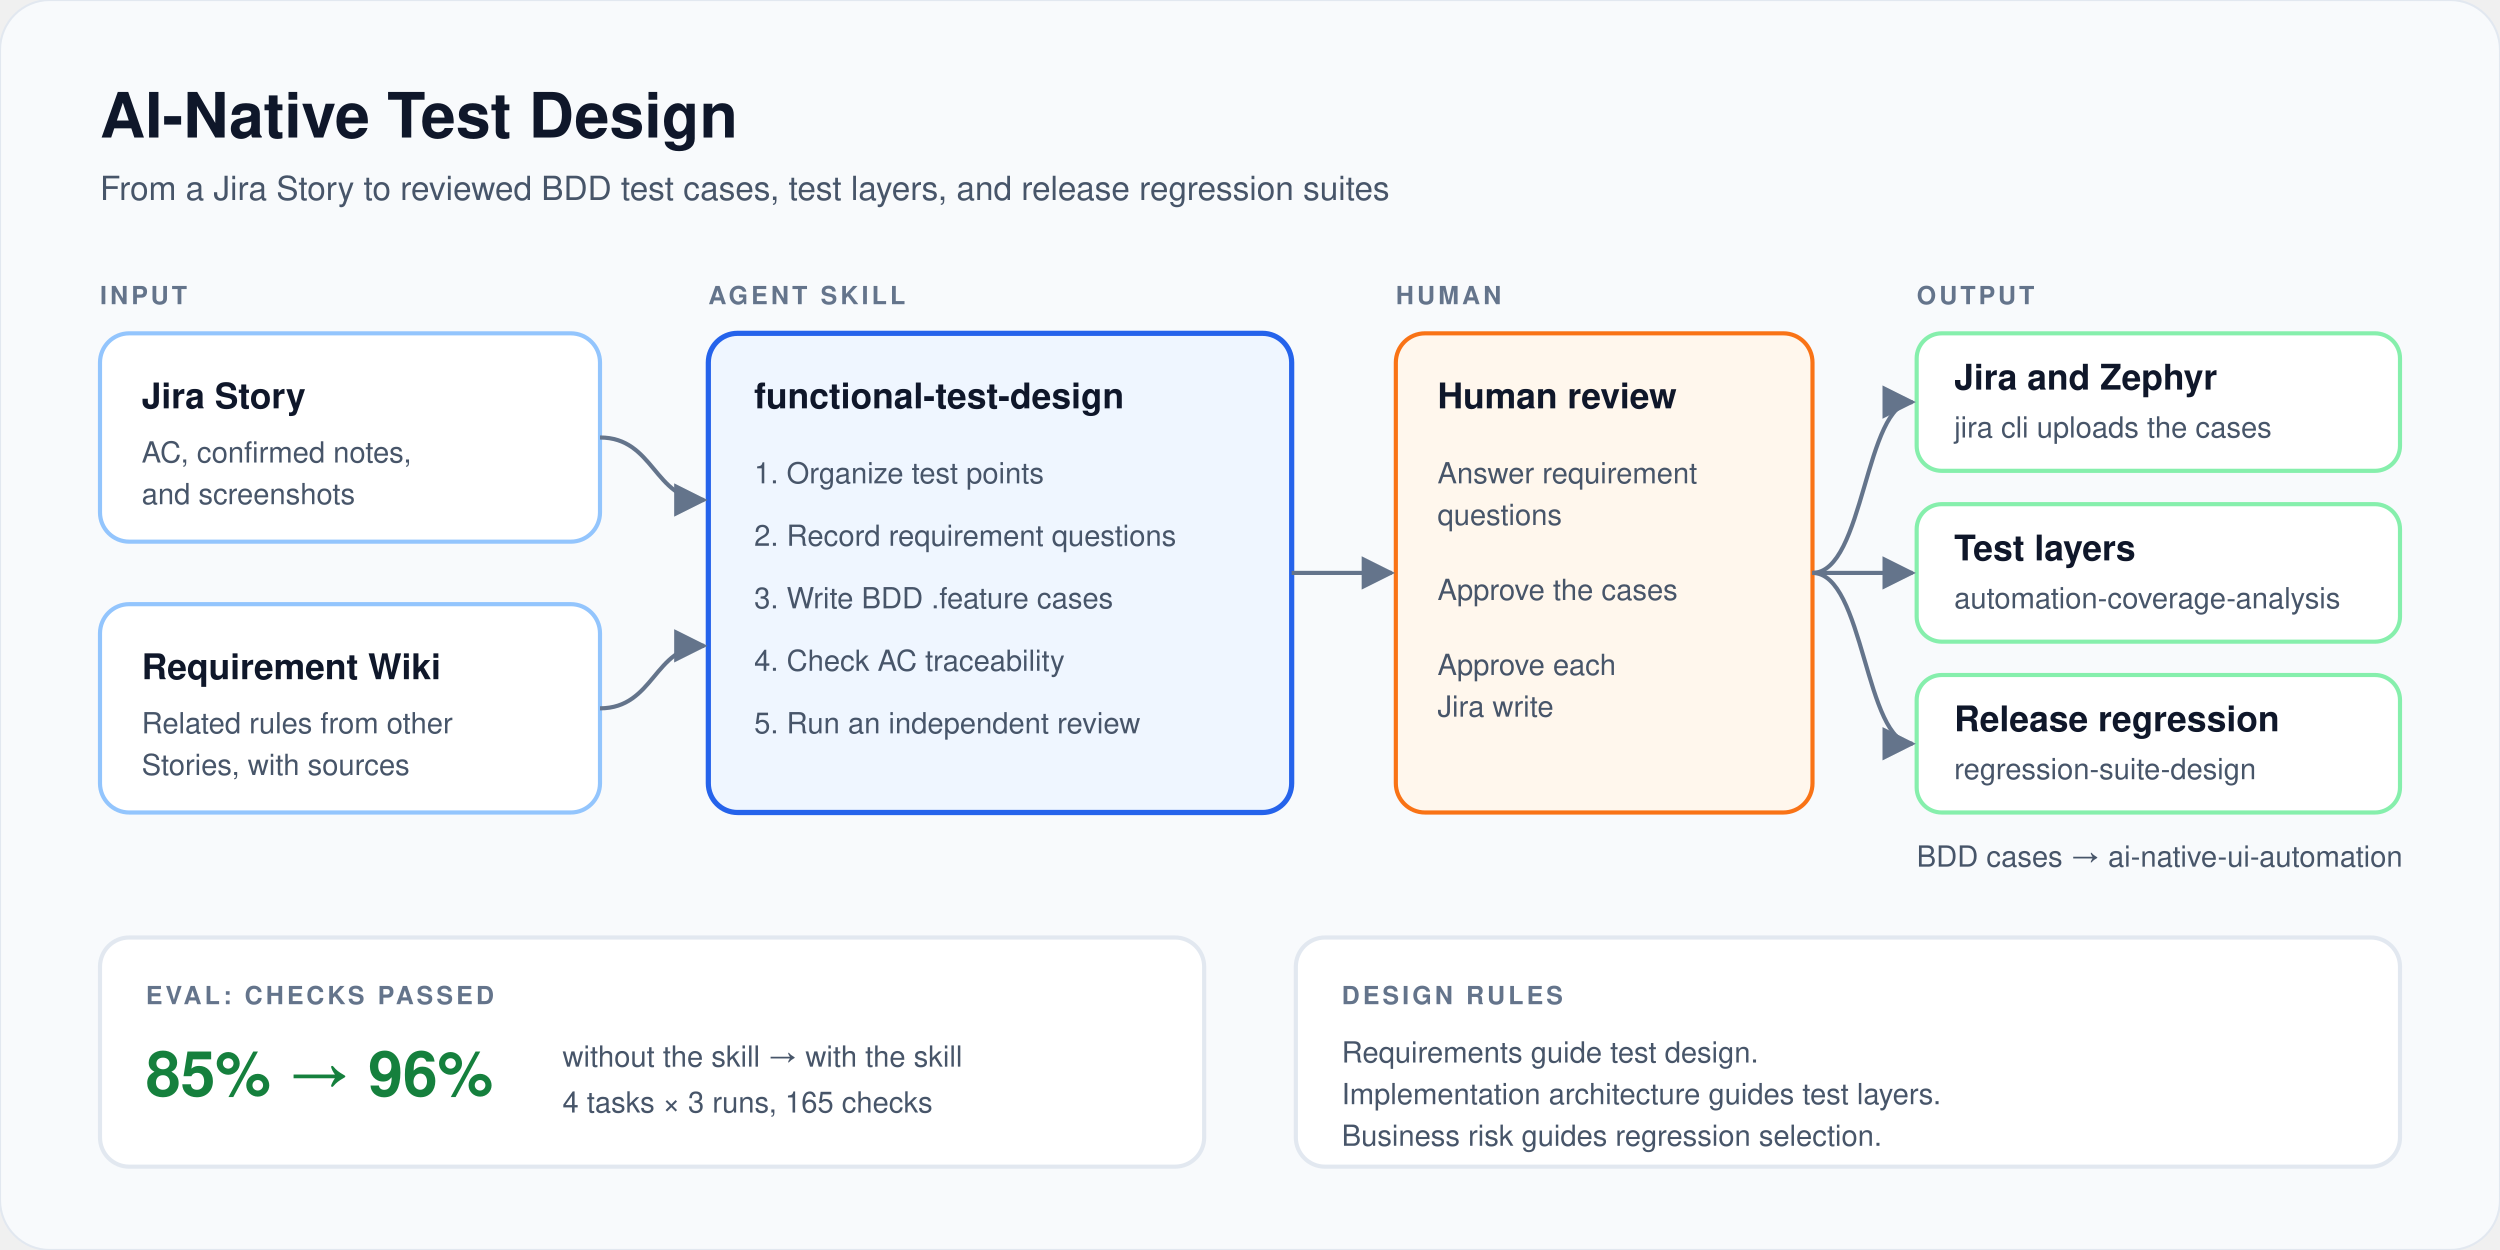
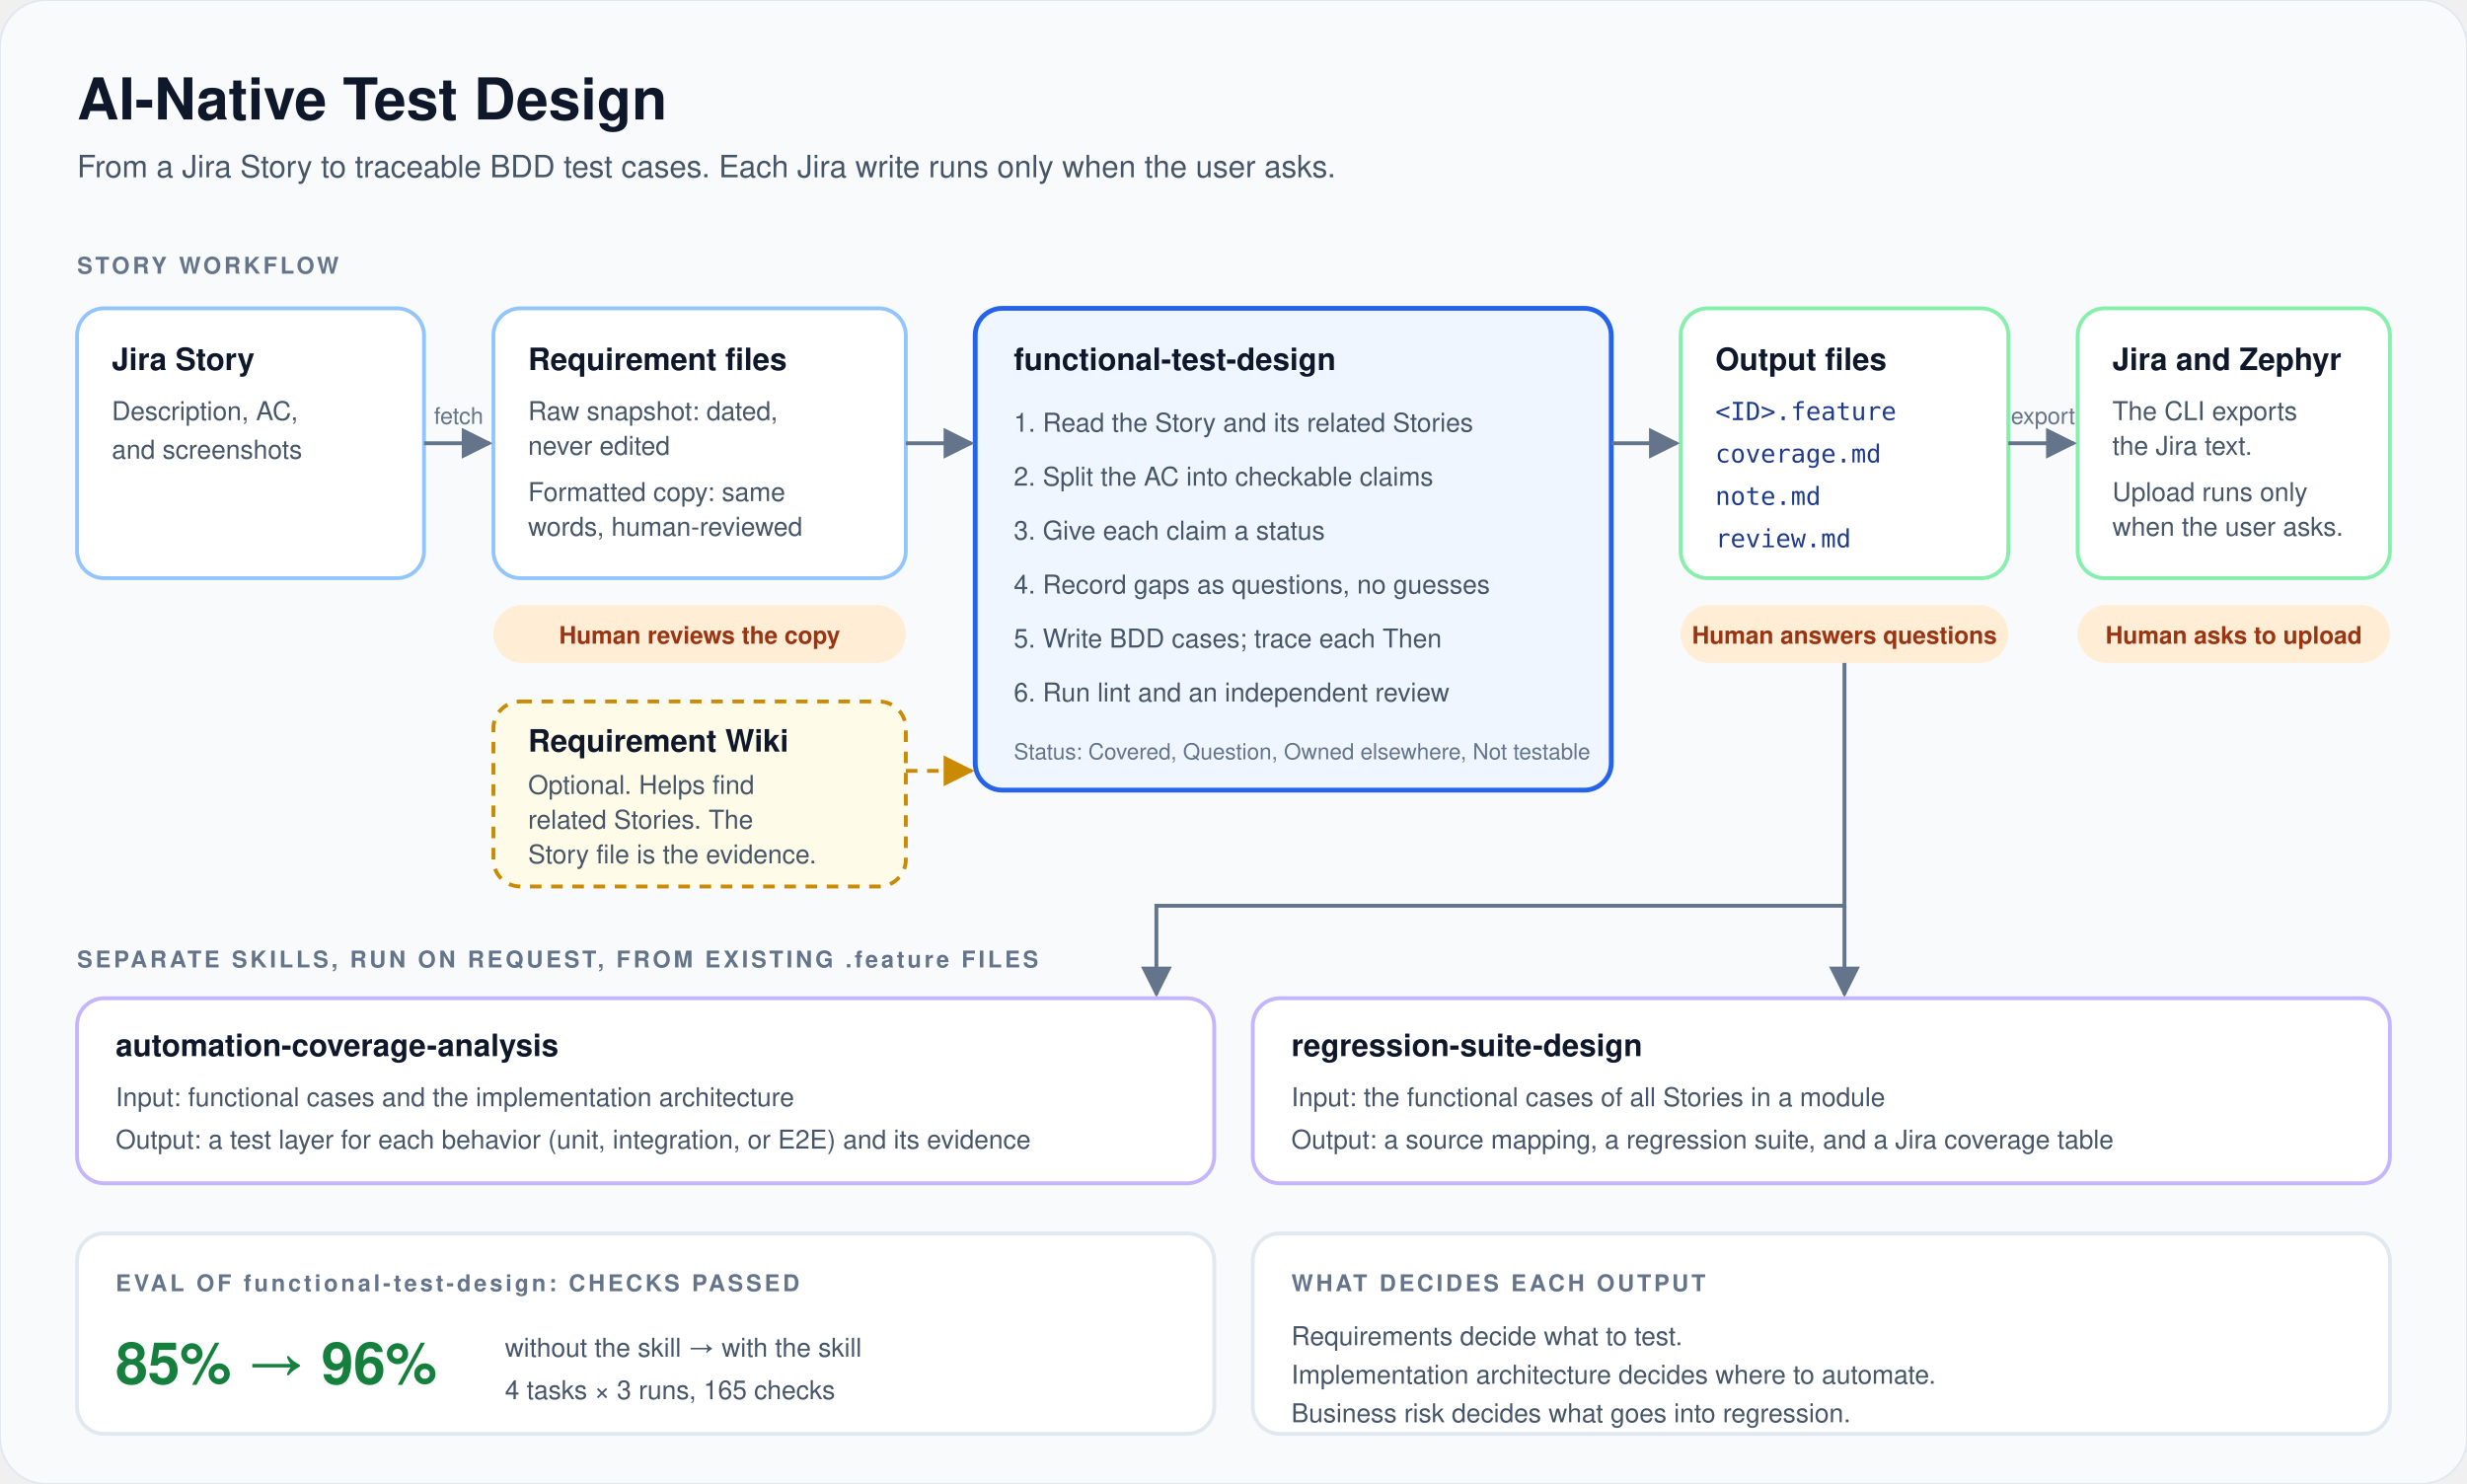
- <svg xmlns="http://www.w3.org/2000/svg" width="1200" height="600" viewBox="0 0 1200 600" role="img" aria-labelledby="t d">
+ <svg xmlns="http://www.w3.org/2000/svg" width="1280" height="770" viewBox="0 0 1280 770" role="img" aria-labelledby="t d">
  <defs>
    <marker id="a" viewBox="0 0 10 10" refX="9" refY="5" markerWidth="8" markerHeight="8" orient="auto">
      <path d="M0 0L10 5L0 10z" fill="#64748b" />
+     </marker>
+     <marker id="ay" viewBox="0 0 10 10" refX="9" refY="5" markerWidth="8" markerHeight="8" orient="auto">
+       <path d="M0 0L10 5L0 10z" fill="#ca8a04" />
    </marker>
    <style>
      text { font-family: -apple-system, BlinkMacSystemFont, "Segoe UI", Helvetica, Arial, sans-serif; fill: #0f172a; }
      .h1 { font-size: 30px; font-weight: 700; }
      .sub { font-size: 16px; fill: #475569; }
      .col { font-size: 12px; font-weight: 700; letter-spacing: 1.5px; fill: #64748b; }
-       .bt { font-size: 17px; font-weight: 700; }
-       .bx { font-size: 14px; fill: #475569; }
+       .bt { font-size: 16px; font-weight: 700; }
+       .bx { font-size: 13.5px; fill: #475569; }
+       .mono { font-family: ui-monospace, SFMono-Regular, Menlo, monospace; font-size: 13px; fill: #1e3a8a; }
+       .tag { font-size: 12.5px; font-weight: 600; fill: #9a3412; }
+       .lbl { font-size: 12px; fill: #64748b; }
      .big { font-size: 30px; font-weight: 700; fill: #15803d; }
      .ln { fill: none; stroke: #64748b; stroke-width: 2; marker-end: url(#a); }
+       .dl { fill: none; stroke: #ca8a04; stroke-width: 2; stroke-dasharray: 6 5; marker-end: url(#ay); }
    </style>
  </defs>
-   <rect width="1200" height="600" rx="24" fill="#f8fafc" stroke="#e2e8f0" />
-   <text x="48" y="66" class="h1">AI-Native Test Design</text>
-   <text x="48" y="96" class="sub">From a Jira Story to reviewed BDD test cases, test layers, and release regression suites</text>
-   <text x="48" y="146" class="col">INPUT</text>
-   <text x="340" y="146" class="col">AGENT SKILL</text>
-   <text x="670" y="146" class="col">HUMAN</text>
-   <text x="920" y="146" class="col">OUTPUT</text>
-   <rect x="48" y="160" width="240" height="100" rx="14" fill="#fff" stroke="#93c5fd" stroke-width="2" />
-   <text x="68" y="196" class="bt">Jira Story</text>
-   <text x="68" y="222" class="bx">AC, confirmed notes,</text>
-   <text x="68" y="242" class="bx">and screenshots</text>
-   <rect x="48" y="290" width="240" height="100" rx="14" fill="#fff" stroke="#93c5fd" stroke-width="2" />
-   <text x="68" y="326" class="bt">Requirement Wiki</text>
-   <text x="68" y="352" class="bx">Related rules from other</text>
-   <text x="68" y="372" class="bx">Stories, with sources</text>
-   <rect x="340" y="160" width="280" height="230" rx="14" fill="#eff6ff" stroke="#2563eb" stroke-width="2.5" />
-   <text x="362" y="196" class="bt">functional-test-design</text>
-   <text x="362" y="232" class="bx">1. Organize test points</text>
-   <text x="362" y="262" class="bx">2. Record requirement questions</text>
-   <text x="362" y="292" class="bx">3. Write BDD .feature cases</text>
-   <text x="362" y="322" class="bx">4. Check AC traceability</text>
-   <text x="362" y="352" class="bx">5. Run an independent review</text>
-   <rect x="670" y="160" width="200" height="230" rx="14" fill="#fff7ed" stroke="#f97316" stroke-width="2" />
-   <text x="690" y="196" class="bt">Human review</text>
-   <text x="690" y="232" class="bx">Answer requirement</text>
-   <text x="690" y="252" class="bx">questions</text>
-   <text x="690" y="288" class="bx">Approve the cases</text>
-   <text x="690" y="324" class="bx">Approve each</text>
-   <text x="690" y="344" class="bx">Jira write</text>
-   <rect x="920" y="160" width="232" height="66" rx="12" fill="#fff" stroke="#86efac" stroke-width="2" />
-   <text x="938" y="187" class="bt">Jira and Zephyr</text>
-   <text x="938" y="210" class="bx">jira cli uploads the cases</text>
-   <rect x="920" y="242" width="232" height="66" rx="12" fill="#fff" stroke="#86efac" stroke-width="2" />
-   <text x="938" y="269" class="bt">Test layers</text>
-   <text x="938" y="292" class="bx">automation-coverage-analysis</text>
-   <rect x="920" y="324" width="232" height="66" rx="12" fill="#fff" stroke="#86efac" stroke-width="2" />
-   <text x="938" y="351" class="bt">Release regression</text>
-   <text x="938" y="374" class="bx">regression-suite-design</text>
-   <text x="920" y="416" class="bx">BDD cases → ai-native-ui-automation</text>
-   <path class="ln" d="M288 210 C314 210 314 240 338 240" />
-   <path class="ln" d="M288 340 C314 340 314 310 338 310" />
-   <path class="ln" d="M620 275 L668 275" />
-   <path class="ln" d="M870 275 C895 275 895 193 918 193" />
-   <path class="ln" d="M870 275 L918 275" />
-   <path class="ln" d="M870 275 C895 275 895 357 918 357" />
-   <rect x="48" y="450" width="530" height="110" rx="14" fill="#fff" stroke="#e2e8f0" stroke-width="2" />
-   <text x="70" y="482" class="col">EVAL: CHECKS PASSED</text>
-   <text x="70" y="526" class="big">85% → 96%</text>
-   <text x="270" y="512" class="bx">without the skill → with the skill</text>
-   <text x="270" y="534" class="bx">4 tasks × 3 runs, 165 checks</text>
-   <rect x="622" y="450" width="530" height="110" rx="14" fill="#fff" stroke="#e2e8f0" stroke-width="2" />
-   <text x="644" y="482" class="col">DESIGN RULES</text>
-   <text x="644" y="510" class="bx">Requirements guide test design.</text>
-   <text x="644" y="530" class="bx">Implementation architecture guides test layers.</text>
-   <text x="644" y="550" class="bx">Business risk guides regression selection.</text>
+   <rect width="1280" height="770" rx="24" fill="#f8fafc" stroke="#e2e8f0" />
+   <text x="40" y="62" class="h1">AI-Native Test Design</text>
+   <text x="40" y="92" class="sub">From a Jira Story to traceable BDD test cases. Each Jira write runs only when the user asks.</text>
+   <text x="40" y="142" class="col">STORY WORKFLOW</text>
+   <rect x="40" y="160" width="180" height="140" rx="14" fill="#fff" stroke="#93c5fd" stroke-width="2" />
+   <text x="58" y="192" class="bt">Jira Story</text>
+   <text x="58" y="218" class="bx">Description, AC,</text>
+   <text x="58" y="238" class="bx">and screenshots</text>
+   <rect x="256" y="160" width="214" height="140" rx="14" fill="#fff" stroke="#93c5fd" stroke-width="2" />
+   <text x="274" y="192" class="bt">Requirement files</text>
+   <text x="274" y="218" class="bx">Raw snapshot: dated,</text>
+   <text x="274" y="236" class="bx">never edited</text>
+   <text x="274" y="260" class="bx">Formatted copy: same</text>
+   <text x="274" y="278" class="bx">words, human-reviewed</text>
+   <rect x="506" y="160" width="330" height="250" rx="14" fill="#eff6ff" stroke="#2563eb" stroke-width="2.5" />
+   <text x="526" y="192" class="bt">functional-test-design</text>
+   <text x="526" y="224" class="bx">1. Read the Story and its related Stories</text>
+   <text x="526" y="252" class="bx">2. Split the AC into checkable claims</text>
+   <text x="526" y="280" class="bx">3. Give each claim a status</text>
+   <text x="526" y="308" class="bx">4. Record gaps as questions, no guesses</text>
+   <text x="526" y="336" class="bx">5. Write BDD cases; trace each Then</text>
+   <text x="526" y="364" class="bx">6. Run lint and an independent review</text>
+   <text x="526" y="394" class="lbl" style="font-size:11.5px">Status: Covered, Question, Owned elsewhere, Not testable</text>
+   <rect x="872" y="160" width="170" height="140" rx="14" fill="#fff" stroke="#86efac" stroke-width="2" />
+   <text x="890" y="192" class="bt">Output files</text>
+   <text x="890" y="218" class="mono">&lt;ID&gt;.feature</text>
+   <text x="890" y="240" class="mono">coverage.md</text>
+   <text x="890" y="262" class="mono">note.md</text>
+   <text x="890" y="284" class="mono">review.md</text>
+   <rect x="1078" y="160" width="162" height="140" rx="14" fill="#fff" stroke="#86efac" stroke-width="2" />
+   <text x="1096" y="192" class="bt">Jira and Zephyr</text>
+   <text x="1096" y="218" class="bx">The CLI exports</text>
+   <text x="1096" y="236" class="bx">the Jira text.</text>
+   <text x="1096" y="260" class="bx">Upload runs only</text>
+   <text x="1096" y="278" class="bx">when the user asks.</text>
+   <path class="ln" d="M220 230 L254 230" />
+   <text x="238" y="220" class="lbl" text-anchor="middle">fetch</text>
+   <path class="ln" d="M470 230 L504 230" />
+   <path class="ln" d="M836 230 L870 230" />
+   <path class="ln" d="M1042 230 L1076 230" />
+   <text x="1060" y="220" class="lbl" text-anchor="middle">export</text>
+   <rect x="256" y="314" width="214" height="30" rx="15" fill="#ffedd5" />
+   <text x="363" y="334" class="tag" text-anchor="middle">Human reviews the copy</text>
+   <rect x="872" y="314" width="170" height="30" rx="15" fill="#ffedd5" />
+   <text x="957" y="334" class="tag" text-anchor="middle">Human answers questions</text>
+   <rect x="1078" y="314" width="162" height="30" rx="15" fill="#ffedd5" />
+   <text x="1159" y="334" class="tag" text-anchor="middle">Human asks to upload</text>
+   <rect x="256" y="364" width="214" height="96" rx="14" fill="#fefce8" stroke="#ca8a04" stroke-width="2" stroke-dasharray="6 5" />
+   <text x="274" y="390" class="bt">Requirement Wiki</text>
+   <text x="274" y="412" class="bx">Optional. Helps find</text>
+   <text x="274" y="430" class="bx">related Stories. The</text>
+   <text x="274" y="448" class="bx">Story file is the evidence.</text>
+   <path class="dl" d="M470 400 L504 400" />
+   <text x="40" y="502" class="col">SEPARATE SKILLS, RUN ON REQUEST, FROM EXISTING .feature FILES</text>
+   <path class="ln" d="M957 344 L957 470 L600 470 L600 516" />
+   <path class="ln" d="M957 470 L957 516" />
+   <rect x="40" y="518" width="590" height="96" rx="14" fill="#fff" stroke="#c4b5fd" stroke-width="2" />
+   <text x="60" y="548" class="bt">automation-coverage-analysis</text>
+   <text x="60" y="574" class="bx">Input: functional cases and the implementation architecture</text>
+   <text x="60" y="596" class="bx">Output: a test layer for each behavior (unit, integration, or E2E) and its evidence</text>
+   <rect x="650" y="518" width="590" height="96" rx="14" fill="#fff" stroke="#c4b5fd" stroke-width="2" />
+   <text x="670" y="548" class="bt">regression-suite-design</text>
+   <text x="670" y="574" class="bx">Input: the functional cases of all Stories in a module</text>
+   <text x="670" y="596" class="bx">Output: a source mapping, a regression suite, and a Jira coverage table</text>
+   <rect x="40" y="640" width="590" height="104" rx="14" fill="#fff" stroke="#e2e8f0" stroke-width="2" />
+   <text x="60" y="670" class="col">EVAL OF functional-test-design: CHECKS PASSED</text>
+   <text x="60" y="718" class="big">85% → 96%</text>
+   <text x="262" y="704" class="bx">without the skill → with the skill</text>
+   <text x="262" y="726" class="bx">4 tasks × 3 runs, 165 checks</text>
+   <rect x="650" y="640" width="590" height="104" rx="14" fill="#fff" stroke="#e2e8f0" stroke-width="2" />
+   <text x="670" y="670" class="col">WHAT DECIDES EACH OUTPUT</text>
+   <text x="670" y="698" class="bx">Requirements decide what to test.</text>
+   <text x="670" y="718" class="bx">Implementation architecture decides where to automate.</text>
+   <text x="670" y="738" class="bx">Business risk decides what goes into regression.</text>
</svg>
